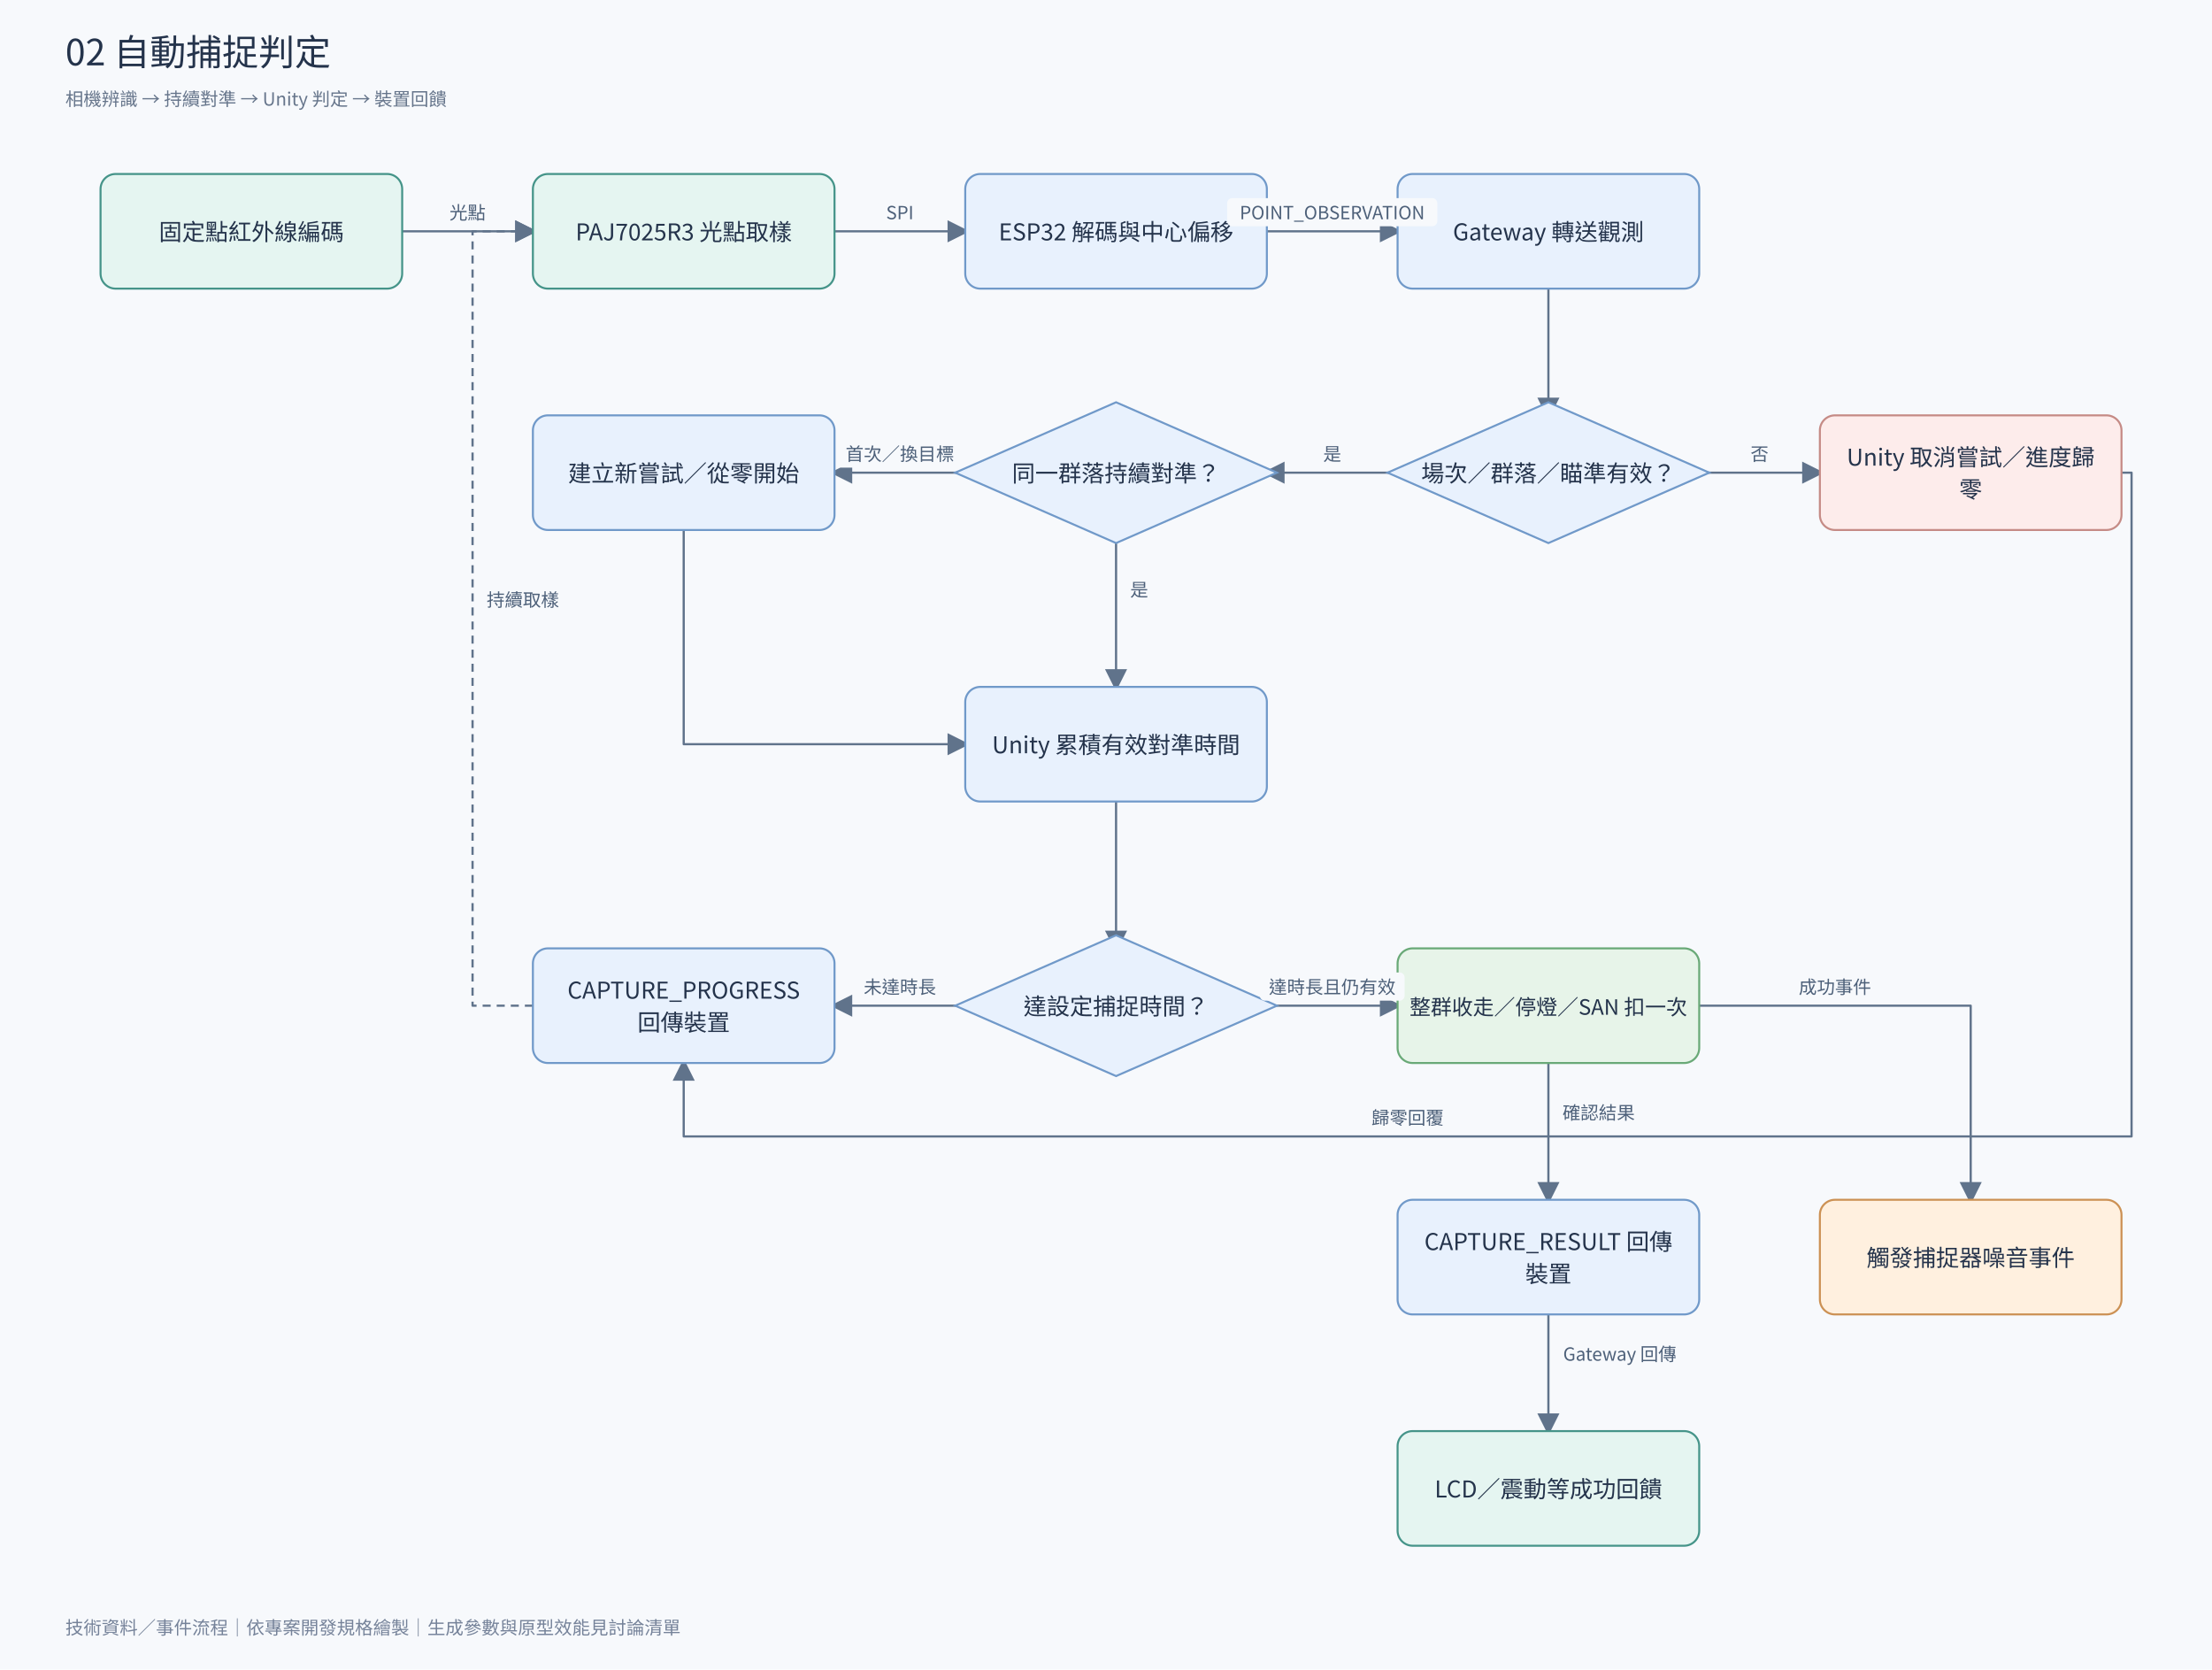
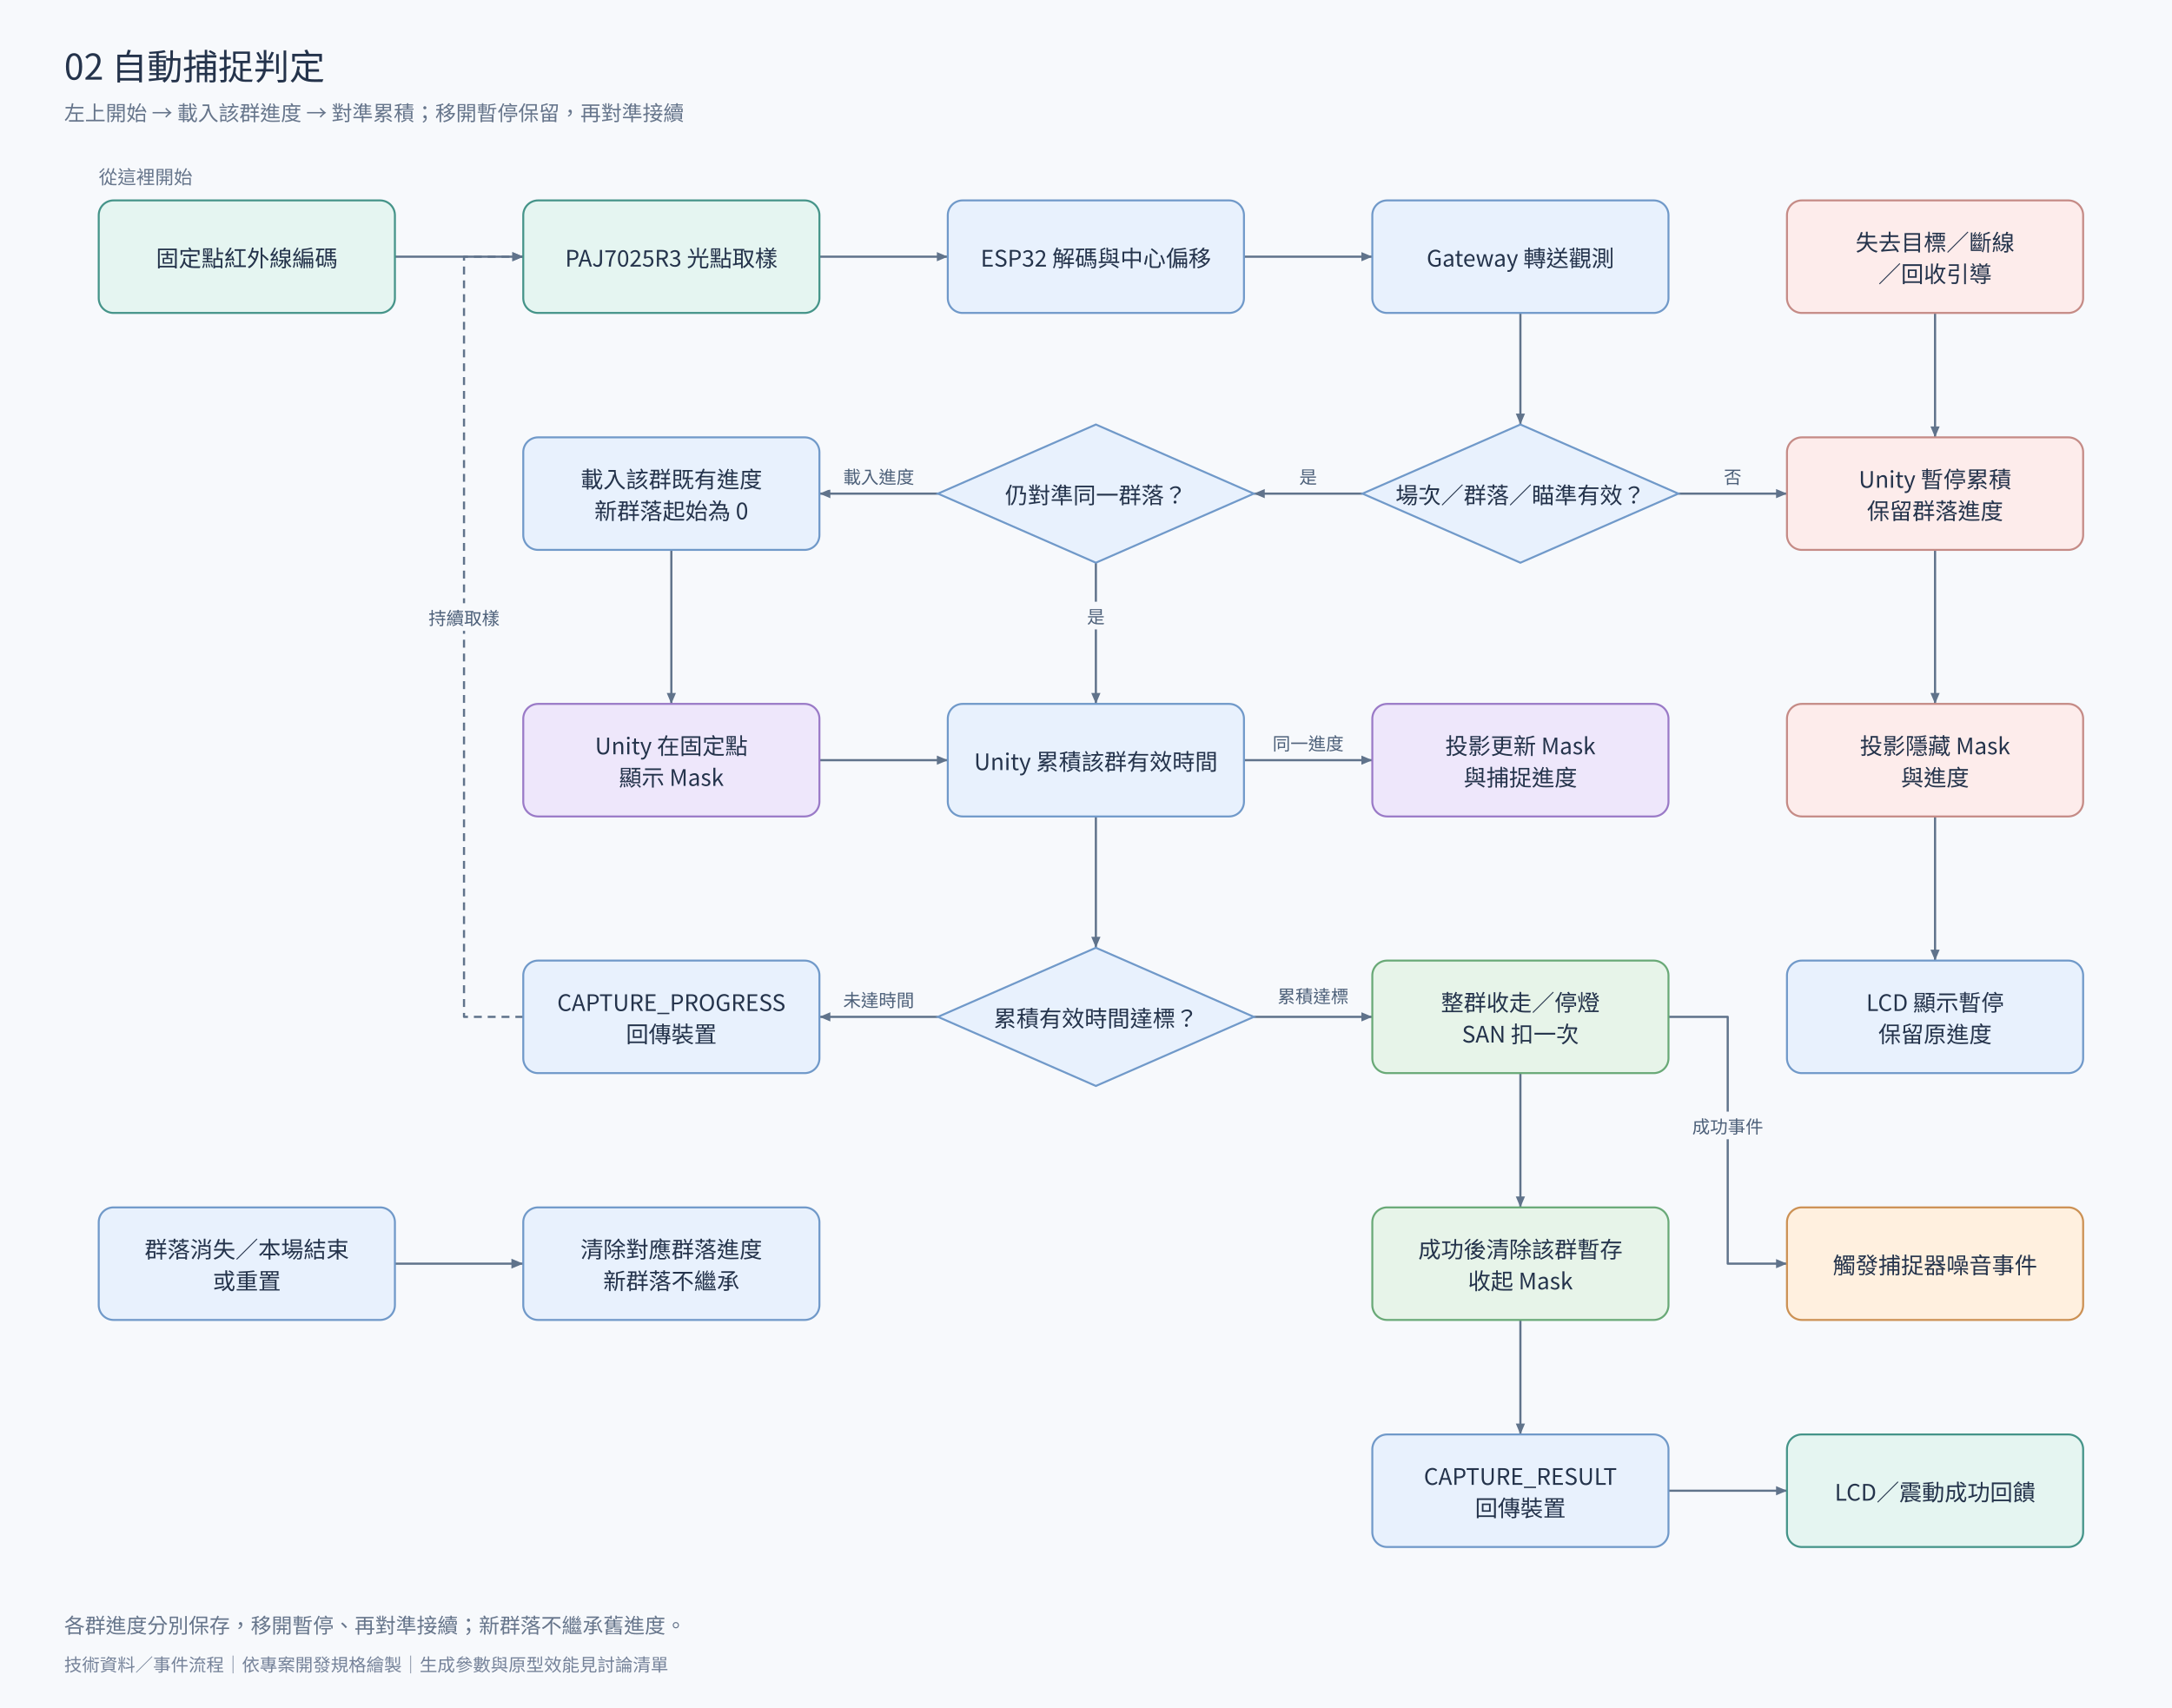
- <svg xmlns="http://www.w3.org/2000/svg" width="2200" height="1660" viewBox="0 0 2200 1660">
-   <defs>
-     <marker id="arrow" markerWidth="10" markerHeight="10" refX="8" refY="5" orient="auto-start-reverse">
-       <path d="M0,0 L10,5 L0,10 Z" fill="#60738b" />
-     </marker>
-   </defs>
-   <rect width="2200" height="1660" fill="#f7f9fc" />
-   <text x="65" y="65" font-family="Microsoft JhengHei, Noto Sans CJK TC, sans-serif" font-size="36" fill="#24334b" text-anchor="start">02  自動捕捉判定</text>
-   <text x="65" y="105" font-family="Microsoft JhengHei, Noto Sans CJK TC, sans-serif" font-size="18" fill="#66758b" text-anchor="start">相機辨識 → 持續對準 → Unity 判定 → 裝置回饋</text>
-   <polyline points="400,230 530,230" fill="none" stroke="#60738b" stroke-width="2.2" stroke-linejoin="round" marker-end="url(#arrow)" />
-   <polyline points="830,230 960,230" fill="none" stroke="#60738b" stroke-width="2.2" stroke-linejoin="round" marker-end="url(#arrow)" />
-   <polyline points="1260,230 1390,230" fill="none" stroke="#60738b" stroke-width="2.2" stroke-linejoin="round" marker-end="url(#arrow)" />
-   <polyline points="1540,287 1540,413" fill="none" stroke="#60738b" stroke-width="2.2" stroke-linejoin="round" marker-end="url(#arrow)" />
-   <polyline points="1690,470 1810,470" fill="none" stroke="#60738b" stroke-width="2.2" stroke-linejoin="round" marker-end="url(#arrow)" />
-   <polyline points="2110,470 2120,470 2120,1130 680,1130 680,1057" fill="none" stroke="#60738b" stroke-width="2.2" stroke-linejoin="round" marker-end="url(#arrow)" />
-   <polyline points="1390,470 1260,470" fill="none" stroke="#60738b" stroke-width="2.2" stroke-linejoin="round" marker-end="url(#arrow)" />
-   <polyline points="960,470 830,470" fill="none" stroke="#60738b" stroke-width="2.2" stroke-linejoin="round" marker-end="url(#arrow)" />
-   <polyline points="680,527 680,740 960,740" fill="none" stroke="#60738b" stroke-width="2.2" stroke-linejoin="round" marker-end="url(#arrow)" />
-   <polyline points="1110,527 1110,683" fill="none" stroke="#60738b" stroke-width="2.2" stroke-linejoin="round" marker-end="url(#arrow)" />
-   <polyline points="1110,797 1110,943" fill="none" stroke="#60738b" stroke-width="2.2" stroke-linejoin="round" marker-end="url(#arrow)" />
-   <polyline points="960,1000 830,1000" fill="none" stroke="#60738b" stroke-width="2.2" stroke-linejoin="round" marker-end="url(#arrow)" />
-   <polyline points="530,1000 470,1000 470,230 530,230" fill="none" stroke="#60738b" stroke-width="2.2" stroke-linejoin="round" marker-end="url(#arrow)" stroke-dasharray="8 6" />
-   <polyline points="1260,1000 1390,1000" fill="none" stroke="#60738b" stroke-width="2.2" stroke-linejoin="round" marker-end="url(#arrow)" />
-   <polyline points="1540,1057 1540,1193" fill="none" stroke="#60738b" stroke-width="2.2" stroke-linejoin="round" marker-end="url(#arrow)" />
-   <polyline points="1540,1307 1540,1423" fill="none" stroke="#60738b" stroke-width="2.2" stroke-linejoin="round" marker-end="url(#arrow)" />
-   <polyline points="1690,1000 1960,1000 1960,1193" fill="none" stroke="#60738b" stroke-width="2.2" stroke-linejoin="round" marker-end="url(#arrow)" />
-   <rect x="100" y="173" width="300" height="114" rx="15" fill="#e5f5f1" stroke="#459489" stroke-width="2" />
-   <text x="250" y="239" font-family="Microsoft JhengHei, Noto Sans CJK TC, sans-serif" font-size="23" fill="#24334b" text-anchor="middle">固定點紅外線編碼</text>
-   <rect x="530" y="173" width="300" height="114" rx="15" fill="#e5f5f1" stroke="#459489" stroke-width="2" />
-   <text x="680" y="239" font-family="Microsoft JhengHei, Noto Sans CJK TC, sans-serif" font-size="23" fill="#24334b" text-anchor="middle">PAJ7025R3 光點取樣</text>
-   <rect x="960" y="173" width="300" height="114" rx="15" fill="#e8f1fd" stroke="#7099c9" stroke-width="2" />
-   <text x="1110" y="239" font-family="Microsoft JhengHei, Noto Sans CJK TC, sans-serif" font-size="23" fill="#24334b" text-anchor="middle">ESP32 解碼與中心偏移</text>
-   <rect x="1390" y="173" width="300" height="114" rx="15" fill="#e8f1fd" stroke="#7099c9" stroke-width="2" />
-   <text x="1540" y="239" font-family="Microsoft JhengHei, Noto Sans CJK TC, sans-serif" font-size="23" fill="#24334b" text-anchor="middle">Gateway 轉送觀測</text>
-   <polygon points="1540,400 1700,470 1540,540 1380,470" fill="#e8f1fd" stroke="#7099c9" stroke-width="2" />
-   <text x="1540" y="479" font-family="Microsoft JhengHei, Noto Sans CJK TC, sans-serif" font-size="23" fill="#24334b" text-anchor="middle">場次／群落／瞄準有效？</text>
-   <rect x="1810" y="413" width="300" height="114" rx="15" fill="#fdeceb" stroke="#c58b86" stroke-width="2" />
-   <text x="1960" y="463" font-family="Microsoft JhengHei, Noto Sans CJK TC, sans-serif" font-size="23" fill="#24334b" text-anchor="middle">Unity 取消嘗試／進度歸</text>
-   <text x="1960" y="495" font-family="Microsoft JhengHei, Noto Sans CJK TC, sans-serif" font-size="23" fill="#24334b" text-anchor="middle">零</text>
-   <polygon points="1110,400 1270,470 1110,540 950,470" fill="#e8f1fd" stroke="#7099c9" stroke-width="2" />
-   <text x="1110" y="479" font-family="Microsoft JhengHei, Noto Sans CJK TC, sans-serif" font-size="23" fill="#24334b" text-anchor="middle">同一群落持續對準？</text>
-   <rect x="530" y="413" width="300" height="114" rx="15" fill="#e8f1fd" stroke="#7099c9" stroke-width="2" />
-   <text x="680" y="479" font-family="Microsoft JhengHei, Noto Sans CJK TC, sans-serif" font-size="23" fill="#24334b" text-anchor="middle">建立新嘗試／從零開始</text>
-   <rect x="960" y="683" width="300" height="114" rx="15" fill="#e8f1fd" stroke="#7099c9" stroke-width="2" />
-   <text x="1110" y="749" font-family="Microsoft JhengHei, Noto Sans CJK TC, sans-serif" font-size="23" fill="#24334b" text-anchor="middle">Unity 累積有效對準時間</text>
-   <polygon points="1110,930 1270,1000 1110,1070 950,1000" fill="#e8f1fd" stroke="#7099c9" stroke-width="2" />
-   <text x="1110" y="1009" font-family="Microsoft JhengHei, Noto Sans CJK TC, sans-serif" font-size="23" fill="#24334b" text-anchor="middle">達設定捕捉時間？</text>
-   <rect x="530" y="943" width="300" height="114" rx="15" fill="#e8f1fd" stroke="#7099c9" stroke-width="2" />
-   <text x="680" y="993" font-family="Microsoft JhengHei, Noto Sans CJK TC, sans-serif" font-size="23" fill="#24334b" text-anchor="middle">CAPTURE_PROGRESS </text>
-   <text x="680" y="1025" font-family="Microsoft JhengHei, Noto Sans CJK TC, sans-serif" font-size="23" fill="#24334b" text-anchor="middle">回傳裝置</text>
-   <rect x="1390" y="943" width="300" height="114" rx="15" fill="#e7f4e9" stroke="#69a977" stroke-width="2" />
-   <text x="1540" y="1009" font-family="Microsoft JhengHei, Noto Sans CJK TC, sans-serif" font-size="21" fill="#24334b" text-anchor="middle">整群收走／停燈／SAN 扣一次</text>
-   <rect x="1390" y="1193" width="300" height="114" rx="15" fill="#e8f1fd" stroke="#7099c9" stroke-width="2" />
-   <text x="1540" y="1243" font-family="Microsoft JhengHei, Noto Sans CJK TC, sans-serif" font-size="23" fill="#24334b" text-anchor="middle">CAPTURE_RESULT 回傳</text>
-   <text x="1540" y="1275" font-family="Microsoft JhengHei, Noto Sans CJK TC, sans-serif" font-size="23" fill="#24334b" text-anchor="middle">裝置</text>
-   <rect x="1390" y="1423" width="300" height="114" rx="15" fill="#e5f5f1" stroke="#459489" stroke-width="2" />
-   <text x="1540" y="1489" font-family="Microsoft JhengHei, Noto Sans CJK TC, sans-serif" font-size="23" fill="#24334b" text-anchor="middle">LCD／震動等成功回饋</text>
-   <rect x="1810" y="1193" width="300" height="114" rx="15" fill="#fff0df" stroke="#cc9154" stroke-width="2" />
-   <text x="1960" y="1259" font-family="Microsoft JhengHei, Noto Sans CJK TC, sans-serif" font-size="23" fill="#24334b" text-anchor="middle">觸發捕捉器噪音事件</text>
-   <rect x="438.0" y="197.0" width="54.0" height="28" rx="5" fill="#f7f9fc" />
-   <text x="465.0" y="218.0" font-family="Microsoft JhengHei, Noto Sans CJK TC, sans-serif" font-size="18" fill="#4d6079" text-anchor="middle">光點</text>
-   <rect x="873.0" y="197.0" width="44.0" height="28" rx="5" fill="#f7f9fc" />
-   <text x="895.0" y="218.0" font-family="Microsoft JhengHei, Noto Sans CJK TC, sans-serif" font-size="18" fill="#4d6079" text-anchor="middle">SPI</text>
-   <rect x="1220.516" y="197.0" width="208.969" height="28" rx="5" fill="#f7f9fc" />
-   <text x="1325.0" y="218.0" font-family="Microsoft JhengHei, Noto Sans CJK TC, sans-serif" font-size="18" fill="#4d6079" text-anchor="middle">POINT_OBSERVATION</text>
-   <rect x="1732.0" y="437.0" width="36.0" height="28" rx="5" fill="#f7f9fc" />
-   <text x="1750.0" y="458.0" font-family="Microsoft JhengHei, Noto Sans CJK TC, sans-serif" font-size="18" fill="#4d6079" text-anchor="middle">否</text>
-   <rect x="1355.0" y="1097.0" width="90.0" height="28" rx="5" fill="#f7f9fc" />
-   <text x="1400.0" y="1118.0" font-family="Microsoft JhengHei, Noto Sans CJK TC, sans-serif" font-size="18" fill="#4d6079" text-anchor="middle">歸零回覆</text>
-   <rect x="1307.0" y="437.0" width="36.0" height="28" rx="5" fill="#f7f9fc" />
-   <text x="1325.0" y="458.0" font-family="Microsoft JhengHei, Noto Sans CJK TC, sans-serif" font-size="18" fill="#4d6079" text-anchor="middle">是</text>
-   <rect x="832.0" y="437.0" width="126.0" height="28" rx="5" fill="#f7f9fc" />
-   <text x="895.0" y="458.0" font-family="Microsoft JhengHei, Noto Sans CJK TC, sans-serif" font-size="18" fill="#4d6079" text-anchor="middle">首次／換目標</text>
-   <rect x="1115.0" y="572.0" width="36.0" height="28" rx="5" fill="#f7f9fc" />
-   <text x="1133.0" y="593.0" font-family="Microsoft JhengHei, Noto Sans CJK TC, sans-serif" font-size="18" fill="#4d6079" text-anchor="middle">是</text>
-   <rect x="850.0" y="967.0" width="90.0" height="28" rx="5" fill="#f7f9fc" />
-   <text x="895.0" y="988.0" font-family="Microsoft JhengHei, Noto Sans CJK TC, sans-serif" font-size="18" fill="#4d6079" text-anchor="middle">未達時長</text>
-   <rect x="475.0" y="582.0" width="90.0" height="28" rx="5" fill="#f7f9fc" />
-   <text x="520.0" y="603.0" font-family="Microsoft JhengHei, Noto Sans CJK TC, sans-serif" font-size="18" fill="#4d6079" text-anchor="middle">持續取樣</text>
-   <rect x="1253.0" y="967.0" width="144.0" height="28" rx="5" fill="#f7f9fc" />
-   <text x="1325.0" y="988.0" font-family="Microsoft JhengHei, Noto Sans CJK TC, sans-serif" font-size="18" fill="#4d6079" text-anchor="middle">達時長且仍有效</text>
-   <rect x="1545.0" y="1092.0" width="90.0" height="28" rx="5" fill="#f7f9fc" />
-   <text x="1590.0" y="1113.0" font-family="Microsoft JhengHei, Noto Sans CJK TC, sans-serif" font-size="18" fill="#4d6079" text-anchor="middle">確認結果</text>
-   <rect x="1545.0" y="1332.0" width="132.0" height="28" rx="5" fill="#f7f9fc" />
-   <text x="1611.0" y="1353.0" font-family="Microsoft JhengHei, Noto Sans CJK TC, sans-serif" font-size="18" fill="#4d6079" text-anchor="middle">Gateway 回傳</text>
-   <rect x="1780.0" y="967.0" width="90.0" height="28" rx="5" fill="#f7f9fc" />
-   <text x="1825.0" y="988.0" font-family="Microsoft JhengHei, Noto Sans CJK TC, sans-serif" font-size="18" fill="#4d6079" text-anchor="middle">成功事件</text>
-   <text x="65" y="1625" font-family="Microsoft JhengHei, Noto Sans CJK TC, sans-serif" font-size="18" fill="#758299" text-anchor="start">技術資料／事件流程｜依專案開發規格繪製｜生成參數與原型效能見討論清單</text>
+ <svg xmlns="http://www.w3.org/2000/svg" width="2200" height="1730" viewBox="0 0 2200 1730">
+   <rect width="2200" height="1730" fill="#f7f9fc" />
+   <polyline points="400,260.0 530,260.0" fill="none" stroke="#60738b" stroke-width="2.2" stroke-linejoin="round" />
+   <polygon points="530.00,260.00 518.95,264.67 518.95,255.33" fill="#60738b" />
+   <polyline points="830,260.0 960,260.0" fill="none" stroke="#60738b" stroke-width="2.2" stroke-linejoin="round" />
+   <polygon points="960.00,260.00 948.95,264.67 948.95,255.33" fill="#60738b" />
+   <polyline points="1260,260.0 1390,260.0" fill="none" stroke="#60738b" stroke-width="2.2" stroke-linejoin="round" />
+   <polygon points="1390.00,260.00 1378.95,264.67 1378.95,255.33" fill="#60738b" />
+   <polyline points="1540.0,317 1540.0,430" fill="none" stroke="#60738b" stroke-width="2.2" stroke-linejoin="round" />
+   <polygon points="1540.00,430.00 1535.33,418.95 1544.67,418.95" fill="#60738b" />
+   <polyline points="1700,500.0 1810,500.0" fill="none" stroke="#60738b" stroke-width="2.2" stroke-linejoin="round" />
+   <polygon points="1810.00,500.00 1798.95,504.67 1798.95,495.33" fill="#60738b" />
+   <rect x="1740.0" y="468.0" width="30.0" height="28" rx="4" fill="#f7f9fc" />
+   <text x="1755.0" y="482.0" dominant-baseline="central" font-family="Microsoft JhengHei, Noto Sans CJK TC, sans-serif" font-size="18" fill="#4d6079" text-anchor="middle">否</text>
+   <polyline points="1380,500.0 1270,500.0" fill="none" stroke="#60738b" stroke-width="2.2" stroke-linejoin="round" />
+   <polygon points="1270.00,500.00 1281.05,495.33 1281.05,504.67" fill="#60738b" />
+   <rect x="1310.0" y="468.0" width="30.0" height="28" rx="4" fill="#f7f9fc" />
+   <text x="1325.0" y="482.0" dominant-baseline="central" font-family="Microsoft JhengHei, Noto Sans CJK TC, sans-serif" font-size="18" fill="#4d6079" text-anchor="middle">是</text>
+   <polyline points="950,500.0 830,500.0" fill="none" stroke="#60738b" stroke-width="2.2" stroke-linejoin="round" />
+   <polygon points="830.00,500.00 841.05,495.33 841.05,504.67" fill="#60738b" />
+   <rect x="830.0" y="468.0" width="120.0" height="28" rx="4" fill="#f7f9fc" />
+   <text x="890.0" y="482.0" dominant-baseline="central" font-family="Microsoft JhengHei, Noto Sans CJK TC, sans-serif" font-size="18" fill="#4d6079" text-anchor="middle">載入進度</text>
+   <polyline points="680.0,557 680.0,713" fill="none" stroke="#60738b" stroke-width="2.2" stroke-linejoin="round" />
+   <polygon points="680.00,713.00 675.33,701.95 684.67,701.95" fill="#60738b" />
+   <polyline points="830,770.0 960,770.0" fill="none" stroke="#60738b" stroke-width="2.2" stroke-linejoin="round" />
+   <polygon points="960.00,770.00 948.95,774.67 948.95,765.33" fill="#60738b" />
+   <polyline points="1110.0,570 1110.0,713" fill="none" stroke="#60738b" stroke-width="2.2" stroke-linejoin="round" />
+   <polygon points="1110.00,713.00 1105.33,701.95 1114.67,701.95" fill="#60738b" />
+   <rect x="1095.0" y="609.5" width="30.0" height="28" rx="4" fill="#f7f9fc" />
+   <text x="1110.0" y="623.5" dominant-baseline="central" font-family="Microsoft JhengHei, Noto Sans CJK TC, sans-serif" font-size="18" fill="#4d6079" text-anchor="middle">是</text>
+   <polyline points="1110.0,827 1110.0,960" fill="none" stroke="#60738b" stroke-width="2.2" stroke-linejoin="round" />
+   <polygon points="1110.00,960.00 1105.33,948.95 1114.67,948.95" fill="#60738b" />
+   <polyline points="1260,770.0 1390,770.0" fill="none" stroke="#60738b" stroke-width="2.2" stroke-linejoin="round" />
+   <polygon points="1390.00,770.00 1378.95,774.67 1378.95,765.33" fill="#60738b" />
+   <rect x="1283.0" y="738.0" width="84.0" height="28" rx="4" fill="#f7f9fc" />
+   <text x="1325.0" y="752.0" dominant-baseline="central" font-family="Microsoft JhengHei, Noto Sans CJK TC, sans-serif" font-size="18" fill="#4d6079" text-anchor="middle">同一進度</text>
+   <polyline points="950,1030.0 830,1030.0" fill="none" stroke="#60738b" stroke-width="2.2" stroke-linejoin="round" />
+   <polygon points="830.00,1030.00 841.05,1025.33 841.05,1034.67" fill="#60738b" />
+   <rect x="848.0" y="998.0" width="84.0" height="28" rx="4" fill="#f7f9fc" />
+   <text x="890.0" y="1012.0" dominant-baseline="central" font-family="Microsoft JhengHei, Noto Sans CJK TC, sans-serif" font-size="18" fill="#4d6079" text-anchor="middle">未達時間</text>
+   <polyline points="530,1030.0 470,1030 470,260 530,260.0" fill="none" stroke="#60738b" stroke-width="2.2" stroke-linejoin="round" stroke-dasharray="8 6" />
+   <polygon points="530.00,260.00 518.95,264.67 518.95,255.33" fill="#60738b" />
+   <rect x="428.0" y="611" width="84.0" height="28" rx="4" fill="#f7f9fc" />
+   <text x="470" y="625" dominant-baseline="central" font-family="Microsoft JhengHei, Noto Sans CJK TC, sans-serif" font-size="18" fill="#4d6079" text-anchor="middle">持續取樣</text>
+   <polyline points="1270,1030.0 1390,1030.0" fill="none" stroke="#60738b" stroke-width="2.2" stroke-linejoin="round" />
+   <polygon points="1390.00,1030.00 1378.95,1034.67 1378.95,1025.33" fill="#60738b" />
+   <rect x="1261.0" y="994" width="138.0" height="28" rx="4" fill="#f7f9fc" />
+   <text x="1330" y="1008" dominant-baseline="central" font-family="Microsoft JhengHei, Noto Sans CJK TC, sans-serif" font-size="18" fill="#4d6079" text-anchor="middle">累積達標</text>
+   <polyline points="1540.0,1087 1540.0,1223" fill="none" stroke="#60738b" stroke-width="2.2" stroke-linejoin="round" />
+   <polygon points="1540.00,1223.00 1535.33,1211.95 1544.67,1211.95" fill="#60738b" />
+   <polyline points="1540.0,1337 1540.0,1453" fill="none" stroke="#60738b" stroke-width="2.2" stroke-linejoin="round" />
+   <polygon points="1540.00,1453.00 1535.33,1441.95 1544.67,1441.95" fill="#60738b" />
+   <polyline points="1690,1510.0 1810,1510.0" fill="none" stroke="#60738b" stroke-width="2.2" stroke-linejoin="round" />
+   <polygon points="1810.00,1510.00 1798.95,1514.67 1798.95,1505.33" fill="#60738b" />
+   <polyline points="1690,1030.0 1750,1030 1750,1280 1810,1280.0" fill="none" stroke="#60738b" stroke-width="2.2" stroke-linejoin="round" />
+   <polygon points="1810.00,1280.00 1798.95,1284.67 1798.95,1275.33" fill="#60738b" />
+   <rect x="1708.0" y="1126" width="84.0" height="28" rx="4" fill="#f7f9fc" />
+   <text x="1750" y="1140" dominant-baseline="central" font-family="Microsoft JhengHei, Noto Sans CJK TC, sans-serif" font-size="18" fill="#4d6079" text-anchor="middle">成功事件</text>
+   <polyline points="1960.0,557 1960.0,713" fill="none" stroke="#60738b" stroke-width="2.2" stroke-linejoin="round" />
+   <polygon points="1960.00,713.00 1955.33,701.95 1964.67,701.95" fill="#60738b" />
+   <polyline points="1960.0,827 1960.0,973" fill="none" stroke="#60738b" stroke-width="2.2" stroke-linejoin="round" />
+   <polygon points="1960.00,973.00 1955.33,961.95 1964.67,961.95" fill="#60738b" />
+   <polyline points="1960.0,317 1960.0,443" fill="none" stroke="#60738b" stroke-width="2.2" stroke-linejoin="round" />
+   <polygon points="1960.00,443.00 1955.33,431.95 1964.67,431.95" fill="#60738b" />
+   <rect x="100" y="203" width="300" height="114" rx="15" fill="#e5f5f1" stroke="#459489" stroke-width="2" />
+   <text x="250.0" y="260.0" dominant-baseline="central" font-family="Microsoft JhengHei, Noto Sans CJK TC, sans-serif" font-size="23" fill="#24334b" text-anchor="middle">固定點紅外線編碼</text>
+   <rect x="530" y="203" width="300" height="114" rx="15" fill="#e5f5f1" stroke="#459489" stroke-width="2" />
+   <text x="680.0" y="260.0" dominant-baseline="central" font-family="Microsoft JhengHei, Noto Sans CJK TC, sans-serif" font-size="23" fill="#24334b" text-anchor="middle">PAJ7025R3 光點取樣</text>
+   <rect x="960" y="203" width="300" height="114" rx="15" fill="#e8f1fd" stroke="#7099c9" stroke-width="2" />
+   <text x="1110.0" y="260.0" dominant-baseline="central" font-family="Microsoft JhengHei, Noto Sans CJK TC, sans-serif" font-size="23" fill="#24334b" text-anchor="middle">ESP32 解碼與中心偏移</text>
+   <rect x="1390" y="203" width="300" height="114" rx="15" fill="#e8f1fd" stroke="#7099c9" stroke-width="2" />
+   <text x="1540.0" y="260.0" dominant-baseline="central" font-family="Microsoft JhengHei, Noto Sans CJK TC, sans-serif" font-size="23" fill="#24334b" text-anchor="middle">Gateway 轉送觀測</text>
+   <rect x="1810" y="203" width="300" height="114" rx="15" fill="#fdeceb" stroke="#c58b86" stroke-width="2" />
+   <text x="1960.0" y="244.0" dominant-baseline="central" font-family="Microsoft JhengHei, Noto Sans CJK TC, sans-serif" font-size="23" fill="#24334b" text-anchor="middle">失去目標／斷線</text>
+   <text x="1960.0" y="276.0" dominant-baseline="central" font-family="Microsoft JhengHei, Noto Sans CJK TC, sans-serif" font-size="23" fill="#24334b" text-anchor="middle">／回收引導</text>
+   <polygon points="1540.0,430 1700,500.0 1540.0,570 1380,500.0" fill="#e8f1fd" stroke="#7099c9" stroke-width="2" />
+   <text x="1540.0" y="500.0" dominant-baseline="central" font-family="Microsoft JhengHei, Noto Sans CJK TC, sans-serif" font-size="23" fill="#24334b" text-anchor="middle">場次／群落／瞄準有效？</text>
+   <rect x="1810" y="443" width="300" height="114" rx="15" fill="#fdeceb" stroke="#c58b86" stroke-width="2" />
+   <text x="1960.0" y="484.0" dominant-baseline="central" font-family="Microsoft JhengHei, Noto Sans CJK TC, sans-serif" font-size="23" fill="#24334b" text-anchor="middle">Unity 暫停累積</text>
+   <text x="1960.0" y="516.0" dominant-baseline="central" font-family="Microsoft JhengHei, Noto Sans CJK TC, sans-serif" font-size="23" fill="#24334b" text-anchor="middle">保留群落進度</text>
+   <polygon points="1110.0,430 1270,500.0 1110.0,570 950,500.0" fill="#e8f1fd" stroke="#7099c9" stroke-width="2" />
+   <text x="1110.0" y="500.0" dominant-baseline="central" font-family="Microsoft JhengHei, Noto Sans CJK TC, sans-serif" font-size="23" fill="#24334b" text-anchor="middle">仍對準同一群落？</text>
+   <rect x="530" y="443" width="300" height="114" rx="15" fill="#e8f1fd" stroke="#7099c9" stroke-width="2" />
+   <text x="680.0" y="484.0" dominant-baseline="central" font-family="Microsoft JhengHei, Noto Sans CJK TC, sans-serif" font-size="23" fill="#24334b" text-anchor="middle">載入該群既有進度</text>
+   <text x="680.0" y="516.0" dominant-baseline="central" font-family="Microsoft JhengHei, Noto Sans CJK TC, sans-serif" font-size="23" fill="#24334b" text-anchor="middle">新群落起始為 0</text>
+   <rect x="530" y="713" width="300" height="114" rx="15" fill="#eee7fb" stroke="#9a7ac7" stroke-width="2" />
+   <text x="680.0" y="754.0" dominant-baseline="central" font-family="Microsoft JhengHei, Noto Sans CJK TC, sans-serif" font-size="23" fill="#24334b" text-anchor="middle">Unity 在固定點</text>
+   <text x="680.0" y="786.0" dominant-baseline="central" font-family="Microsoft JhengHei, Noto Sans CJK TC, sans-serif" font-size="23" fill="#24334b" text-anchor="middle">顯示 Mask</text>
+   <rect x="960" y="713" width="300" height="114" rx="15" fill="#e8f1fd" stroke="#7099c9" stroke-width="2" />
+   <text x="1110.0" y="770.0" dominant-baseline="central" font-family="Microsoft JhengHei, Noto Sans CJK TC, sans-serif" font-size="23" fill="#24334b" text-anchor="middle">Unity 累積該群有效時間</text>
+   <rect x="1390" y="713" width="300" height="114" rx="15" fill="#eee7fb" stroke="#9a7ac7" stroke-width="2" />
+   <text x="1540.0" y="754.0" dominant-baseline="central" font-family="Microsoft JhengHei, Noto Sans CJK TC, sans-serif" font-size="23" fill="#24334b" text-anchor="middle">投影更新 Mask</text>
+   <text x="1540.0" y="786.0" dominant-baseline="central" font-family="Microsoft JhengHei, Noto Sans CJK TC, sans-serif" font-size="23" fill="#24334b" text-anchor="middle">與捕捉進度</text>
+   <rect x="1810" y="713" width="300" height="114" rx="15" fill="#fdeceb" stroke="#c58b86" stroke-width="2" />
+   <text x="1960.0" y="754.0" dominant-baseline="central" font-family="Microsoft JhengHei, Noto Sans CJK TC, sans-serif" font-size="23" fill="#24334b" text-anchor="middle">投影隱藏 Mask</text>
+   <text x="1960.0" y="786.0" dominant-baseline="central" font-family="Microsoft JhengHei, Noto Sans CJK TC, sans-serif" font-size="23" fill="#24334b" text-anchor="middle">與進度</text>
+   <polygon points="1110.0,960 1270,1030.0 1110.0,1100 950,1030.0" fill="#e8f1fd" stroke="#7099c9" stroke-width="2" />
+   <text x="1110.0" y="1030.0" dominant-baseline="central" font-family="Microsoft JhengHei, Noto Sans CJK TC, sans-serif" font-size="23" fill="#24334b" text-anchor="middle">累積有效時間達標？</text>
+   <rect x="530" y="973" width="300" height="114" rx="15" fill="#e8f1fd" stroke="#7099c9" stroke-width="2" />
+   <text x="680.0" y="1014.0" dominant-baseline="central" font-family="Microsoft JhengHei, Noto Sans CJK TC, sans-serif" font-size="23" fill="#24334b" text-anchor="middle">CAPTURE_PROGRESS</text>
+   <text x="680.0" y="1046.0" dominant-baseline="central" font-family="Microsoft JhengHei, Noto Sans CJK TC, sans-serif" font-size="23" fill="#24334b" text-anchor="middle">回傳裝置</text>
+   <rect x="1390" y="973" width="300" height="114" rx="15" fill="#e7f4e9" stroke="#69a977" stroke-width="2" />
+   <text x="1540.0" y="1014.0" dominant-baseline="central" font-family="Microsoft JhengHei, Noto Sans CJK TC, sans-serif" font-size="23" fill="#24334b" text-anchor="middle">整群收走／停燈</text>
+   <text x="1540.0" y="1046.0" dominant-baseline="central" font-family="Microsoft JhengHei, Noto Sans CJK TC, sans-serif" font-size="23" fill="#24334b" text-anchor="middle">SAN 扣一次</text>
+   <rect x="1810" y="973" width="300" height="114" rx="15" fill="#e8f1fd" stroke="#7099c9" stroke-width="2" />
+   <text x="1960.0" y="1014.0" dominant-baseline="central" font-family="Microsoft JhengHei, Noto Sans CJK TC, sans-serif" font-size="23" fill="#24334b" text-anchor="middle">LCD 顯示暫停</text>
+   <text x="1960.0" y="1046.0" dominant-baseline="central" font-family="Microsoft JhengHei, Noto Sans CJK TC, sans-serif" font-size="23" fill="#24334b" text-anchor="middle">保留原進度</text>
+   <rect x="1390" y="1223" width="300" height="114" rx="15" fill="#e7f4e9" stroke="#69a977" stroke-width="2" />
+   <text x="1540.0" y="1264.0" dominant-baseline="central" font-family="Microsoft JhengHei, Noto Sans CJK TC, sans-serif" font-size="23" fill="#24334b" text-anchor="middle">成功後清除該群暫存</text>
+   <text x="1540.0" y="1296.0" dominant-baseline="central" font-family="Microsoft JhengHei, Noto Sans CJK TC, sans-serif" font-size="23" fill="#24334b" text-anchor="middle">收起 Mask</text>
+   <rect x="1810" y="1223" width="300" height="114" rx="15" fill="#fff0df" stroke="#cc9154" stroke-width="2" />
+   <text x="1960.0" y="1280.0" dominant-baseline="central" font-family="Microsoft JhengHei, Noto Sans CJK TC, sans-serif" font-size="23" fill="#24334b" text-anchor="middle">觸發捕捉器噪音事件</text>
+   <rect x="1390" y="1453" width="300" height="114" rx="15" fill="#e8f1fd" stroke="#7099c9" stroke-width="2" />
+   <text x="1540.0" y="1494.0" dominant-baseline="central" font-family="Microsoft JhengHei, Noto Sans CJK TC, sans-serif" font-size="23" fill="#24334b" text-anchor="middle">CAPTURE_RESULT</text>
+   <text x="1540.0" y="1526.0" dominant-baseline="central" font-family="Microsoft JhengHei, Noto Sans CJK TC, sans-serif" font-size="23" fill="#24334b" text-anchor="middle">回傳裝置</text>
+   <rect x="1810" y="1453" width="300" height="114" rx="15" fill="#e5f5f1" stroke="#459489" stroke-width="2" />
+   <text x="1960.0" y="1510.0" dominant-baseline="central" font-family="Microsoft JhengHei, Noto Sans CJK TC, sans-serif" font-size="23" fill="#24334b" text-anchor="middle">LCD／震動成功回饋</text>
+   <text x="65" y="65" dominant-baseline="central" font-family="Microsoft JhengHei, Noto Sans CJK TC, sans-serif" font-size="36" fill="#24334b" text-anchor="start">02  自動捕捉判定</text>
+   <text x="65" y="113" dominant-baseline="central" font-family="Microsoft JhengHei, Noto Sans CJK TC, sans-serif" font-size="21" fill="#66758b" text-anchor="start">左上開始 → 載入該群進度 → 對準累積；移開暫停保留，再對準接續</text>
+   <text x="100" y="178" dominant-baseline="central" font-family="Microsoft JhengHei, Noto Sans CJK TC, sans-serif" font-size="19" fill="#66758b" text-anchor="start">從這裡開始</text>
+   <text x="65" y="1645" dominant-baseline="central" font-family="Microsoft JhengHei, Noto Sans CJK TC, sans-serif" font-size="21" fill="#66758b" text-anchor="start">各群進度分別保存，移開暫停、再對準接續；新群落不繼承舊進度。</text>
+   <text x="65" y="1685" dominant-baseline="central" font-family="Microsoft JhengHei, Noto Sans CJK TC, sans-serif" font-size="18" fill="#758299" text-anchor="start">技術資料／事件流程｜依專案開發規格繪製｜生成參數與原型效能見討論清單</text>
+   <polyline points="400,1280 530,1280" fill="none" stroke="#60738b" stroke-width="2.2" />
+   <polygon points="530,1280 518,1275 518,1285" fill="#60738b" />
+   <rect x="100" y="1223" width="300" height="114" rx="15" fill="#e8f1fd" stroke="#7099c9" stroke-width="2" />
+   <text x="250" y="1264" dominant-baseline="central" font-family="Microsoft JhengHei, Noto Sans CJK TC, sans-serif" font-size="23" fill="#24334b" text-anchor="middle">群落消失／本場結束</text>
+   <text x="250" y="1296" dominant-baseline="central" font-family="Microsoft JhengHei, Noto Sans CJK TC, sans-serif" font-size="23" fill="#24334b" text-anchor="middle">或重置</text>
+   <rect x="530" y="1223" width="300" height="114" rx="15" fill="#e8f1fd" stroke="#7099c9" stroke-width="2" />
+   <text x="680" y="1264" dominant-baseline="central" font-family="Microsoft JhengHei, Noto Sans CJK TC, sans-serif" font-size="23" fill="#24334b" text-anchor="middle">清除對應群落進度</text>
+   <text x="680" y="1296" dominant-baseline="central" font-family="Microsoft JhengHei, Noto Sans CJK TC, sans-serif" font-size="23" fill="#24334b" text-anchor="middle">新群落不繼承</text>
</svg>
